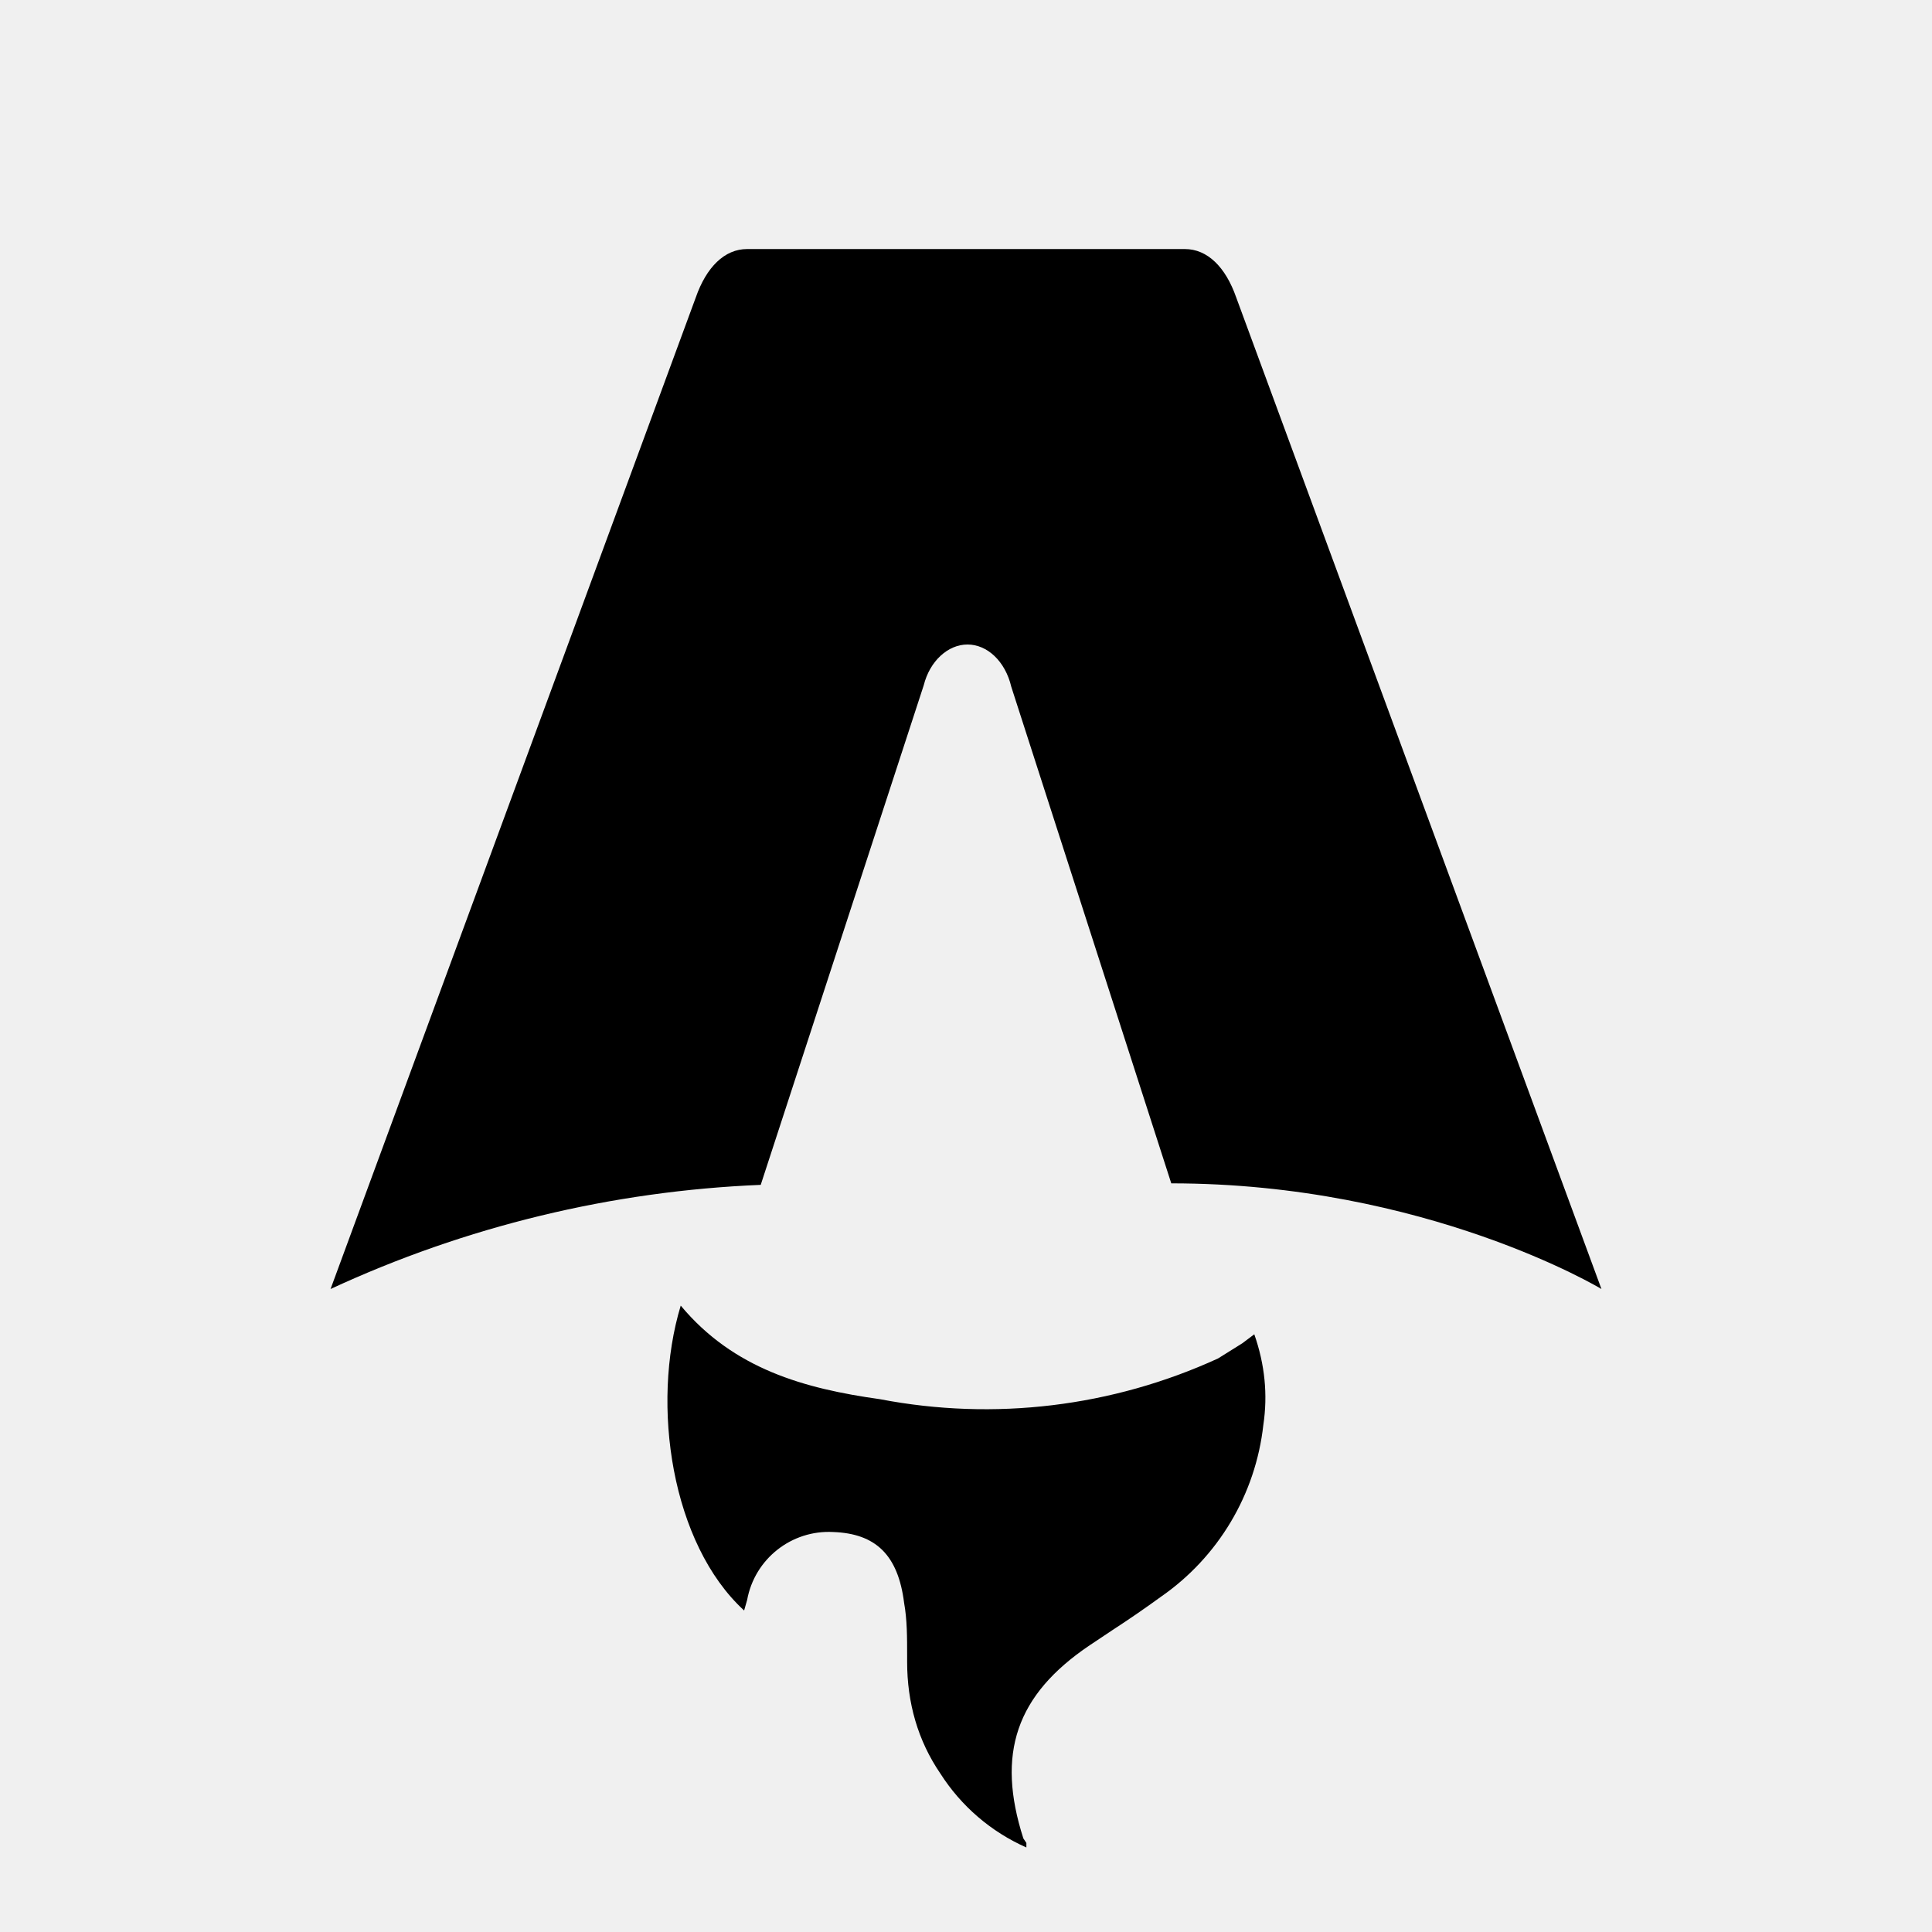
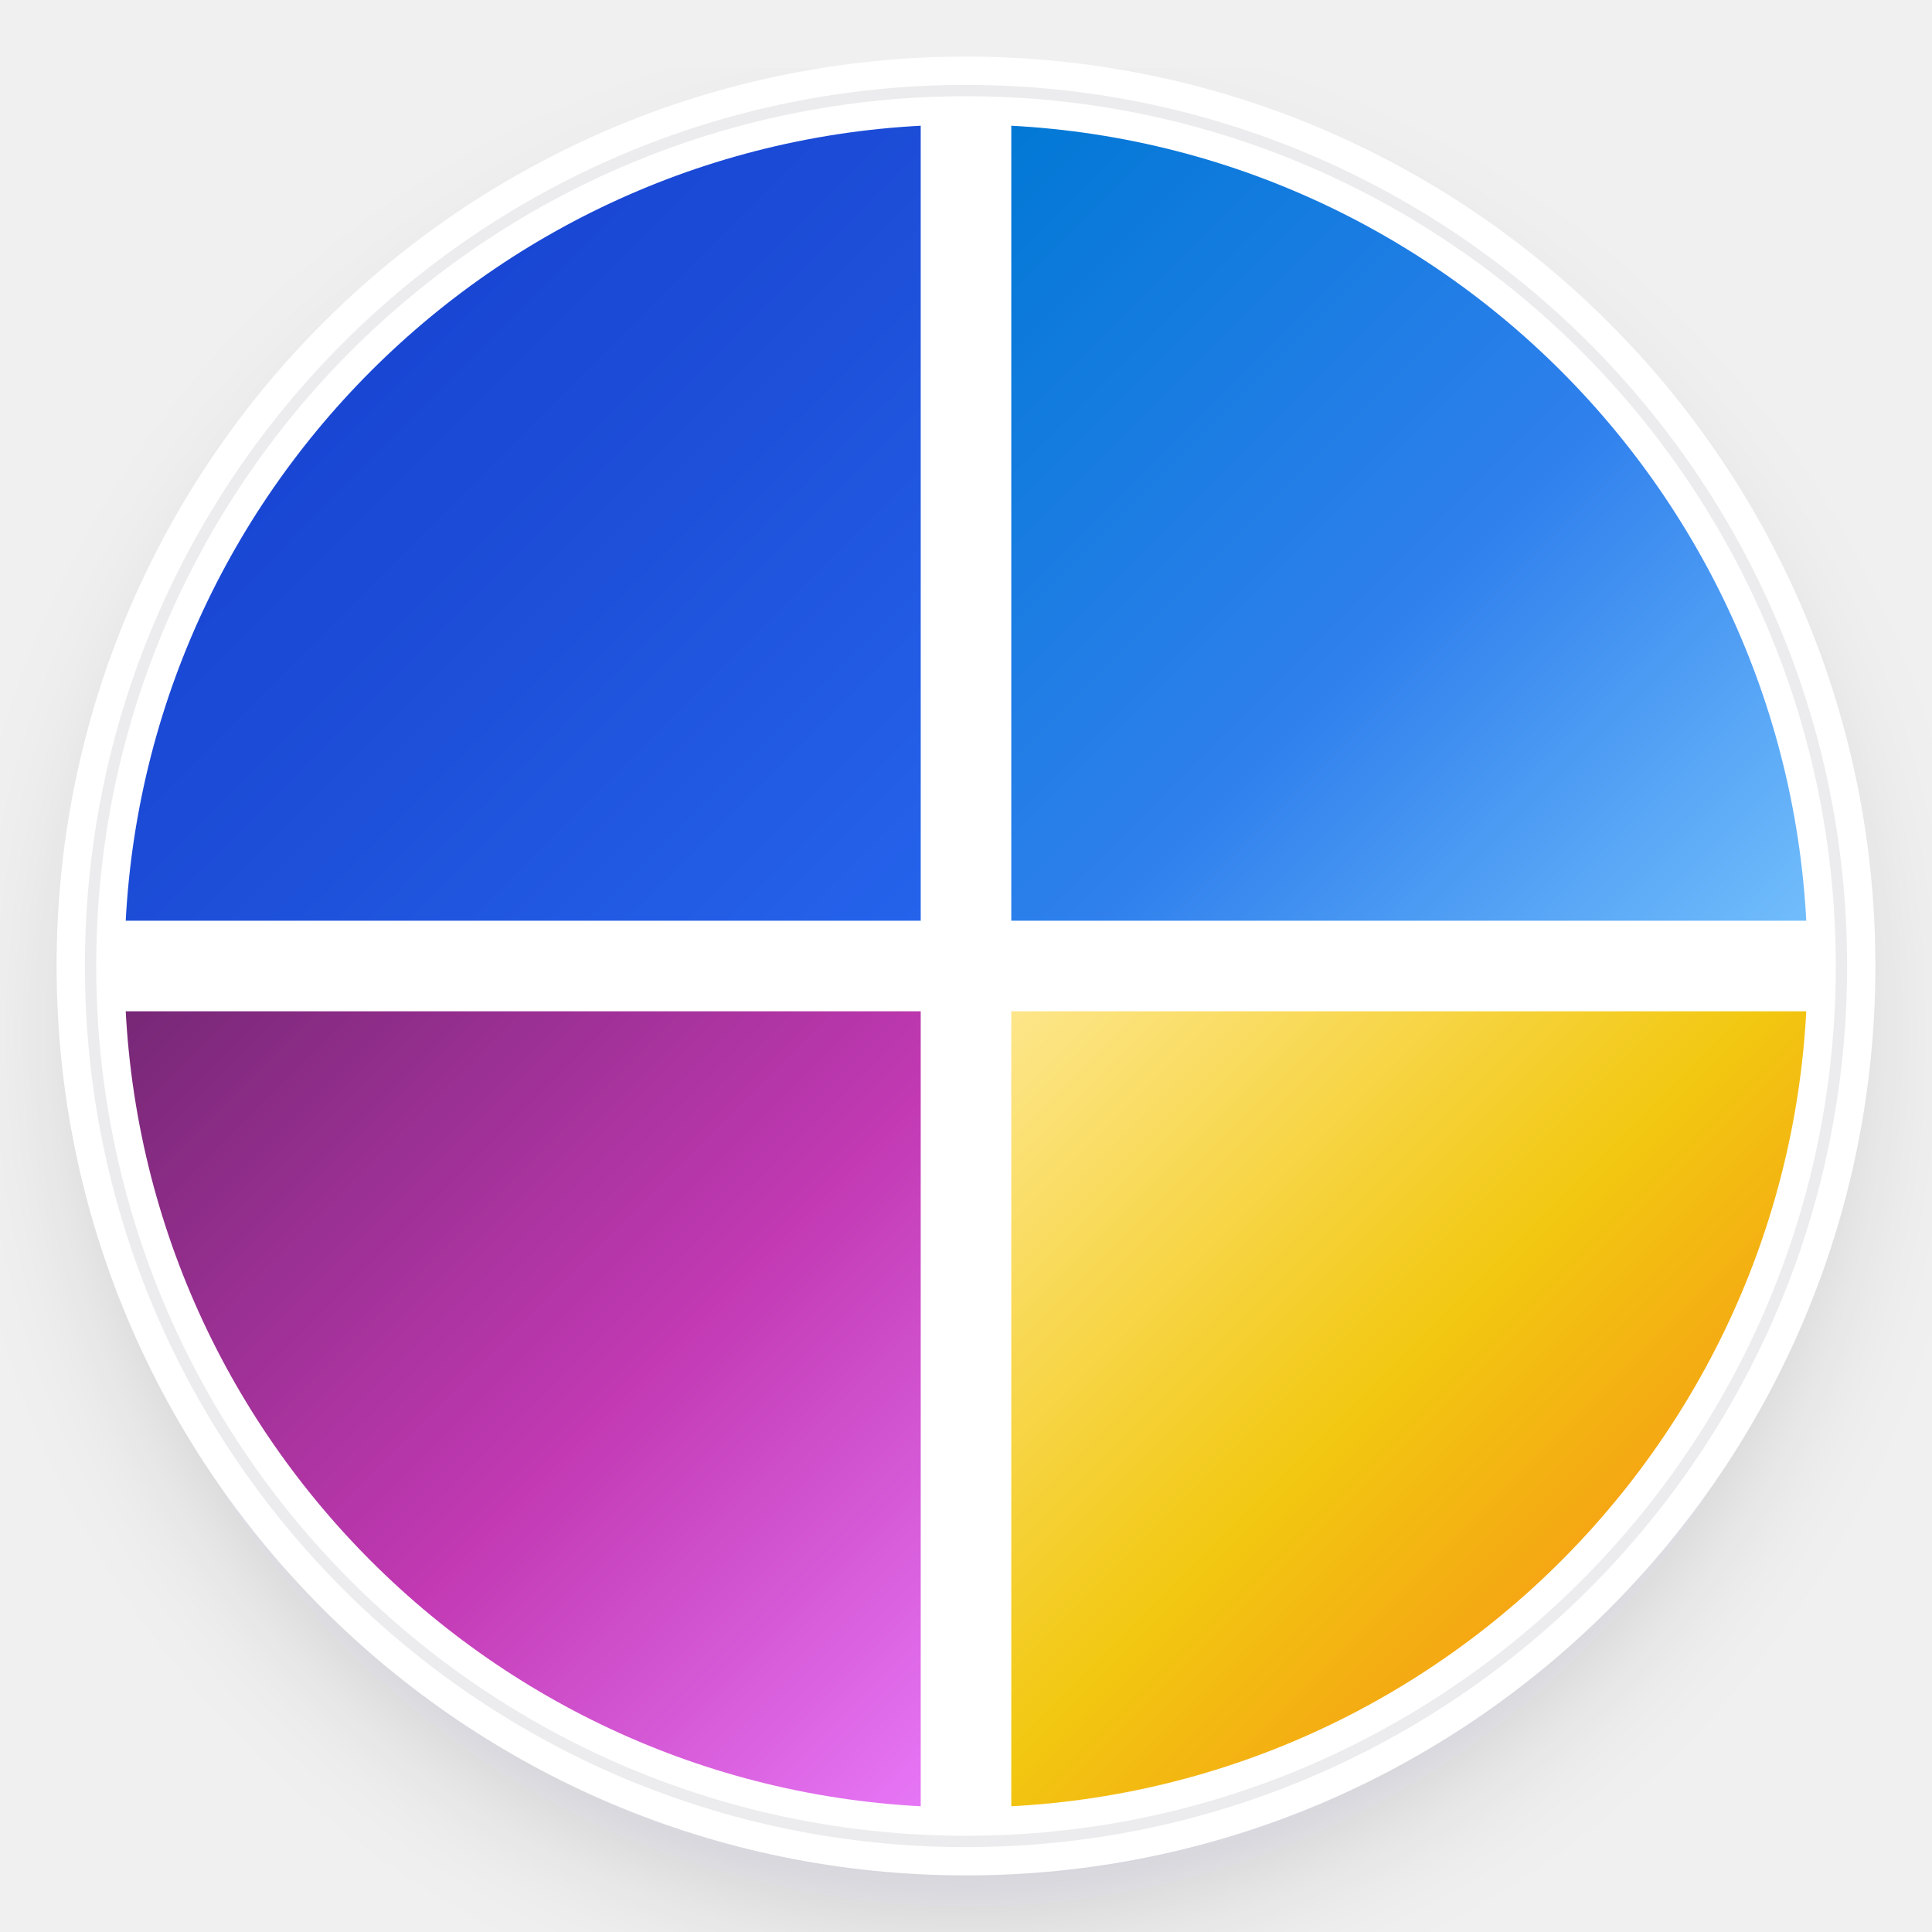
- <svg xmlns="http://www.w3.org/2000/svg" fill="none" viewBox="0 0 128 128">
-   <path d="M50.4 78.5a75.1 75.1 0 0 0-28.5 6.9l24.2-65.7c.7-2 1.9-3.2 3.4-3.2h29c1.5 0 2.7 1.2 3.4 3.2l24.2 65.7s-11.6-7-28.5-7L67 45.5c-.4-1.7-1.6-2.8-2.9-2.8-1.3 0-2.5 1.1-2.9 2.7L50.4 78.5Zm-1.1 28.2Zm-4.2-20.2c-2 6.6-.6 15.8 4.2 20.2a17.5 17.5 0 0 1 .2-.7 5.5 5.5 0 0 1 5.7-4.5c2.8.1 4.3 1.5 4.7 4.7.2 1.1.2 2.3.2 3.5v.4c0 2.7.7 5.2 2.2 7.4a13 13 0 0 0 5.7 4.9v-.3l-.2-.3c-1.8-5.6-.5-9.5 4.4-12.8l1.5-1a73 73 0 0 0 3.2-2.2 16 16 0 0 0 6.8-11.4c.3-2 .1-4-.6-6l-.8.6-1.6 1a37 37 0 0 1-22.4 2.7c-5-.7-9.7-2-13.2-6.2Z" />
-   <style>
-         path { fill: #000; }
-         @media (prefers-color-scheme: dark) {
-             path { fill: #FFF; }
-         }
-     </style>
+ <svg xmlns="http://www.w3.org/2000/svg" width="512" height="512" viewBox="0 0 512 512" fill="none" role="img" aria-label="Bernardo Souza Power Platform favicon">
+   <defs>
+     <clipPath id="circleClip">
+       <circle cx="256" cy="256" r="232" />
+     </clipPath>
+     <linearGradient id="platform" x1="24" y1="24" x2="244" y2="244" gradientUnits="userSpaceOnUse">
+       <stop offset="0" stop-color="#123BCE" />
+       <stop offset="0.55" stop-color="#1D4ED8" />
+       <stop offset="1" stop-color="#2563EB" />
+     </linearGradient>
+     <linearGradient id="automate" x1="268" y1="24" x2="488" y2="244" gradientUnits="userSpaceOnUse">
+       <stop offset="0" stop-color="#0078D4" />
+       <stop offset="0.55" stop-color="#2F80ED" />
+       <stop offset="1" stop-color="#74C0FC" />
+     </linearGradient>
+     <linearGradient id="apps" x1="24" y1="268" x2="244" y2="488" gradientUnits="userSpaceOnUse">
+       <stop offset="0" stop-color="#742774" />
+       <stop offset="0.55" stop-color="#C239B3" />
+       <stop offset="1" stop-color="#E879F9" />
+     </linearGradient>
+     <linearGradient id="bi" x1="268" y1="268" x2="488" y2="488" gradientUnits="userSpaceOnUse">
+       <stop offset="0" stop-color="#FDE68A" />
+       <stop offset="0.45" stop-color="#F2C811" />
+       <stop offset="1" stop-color="#F97316" />
+     </linearGradient>
+     <filter id="softShadow" x="-12%" y="-12%" width="124%" height="124%" color-interpolation-filters="sRGB">
+       <feDropShadow dx="0" dy="18" stdDeviation="18" flood-color="#0F172A" flood-opacity="0.16" />
+     </filter>
+   </defs>
+   <circle cx="256" cy="256" r="232" fill="#FFFFFF" filter="url(#softShadow)" />
+   <g clip-path="url(#circleClip)">
+     <rect x="0" y="0" width="244" height="244" fill="url(#platform)" />
+     <rect x="268" y="0" width="244" height="244" fill="url(#automate)" />
+     <rect x="0" y="268" width="244" height="244" fill="url(#apps)" />
+     <rect x="268" y="268" width="244" height="244" fill="url(#bi)" />
+   </g>
+   <circle cx="256" cy="256" r="232" stroke="#FFFFFF" stroke-width="18" />
+   <circle cx="256" cy="256" r="232" stroke="#0F172A" stroke-opacity="0.08" stroke-width="3" />
</svg>
